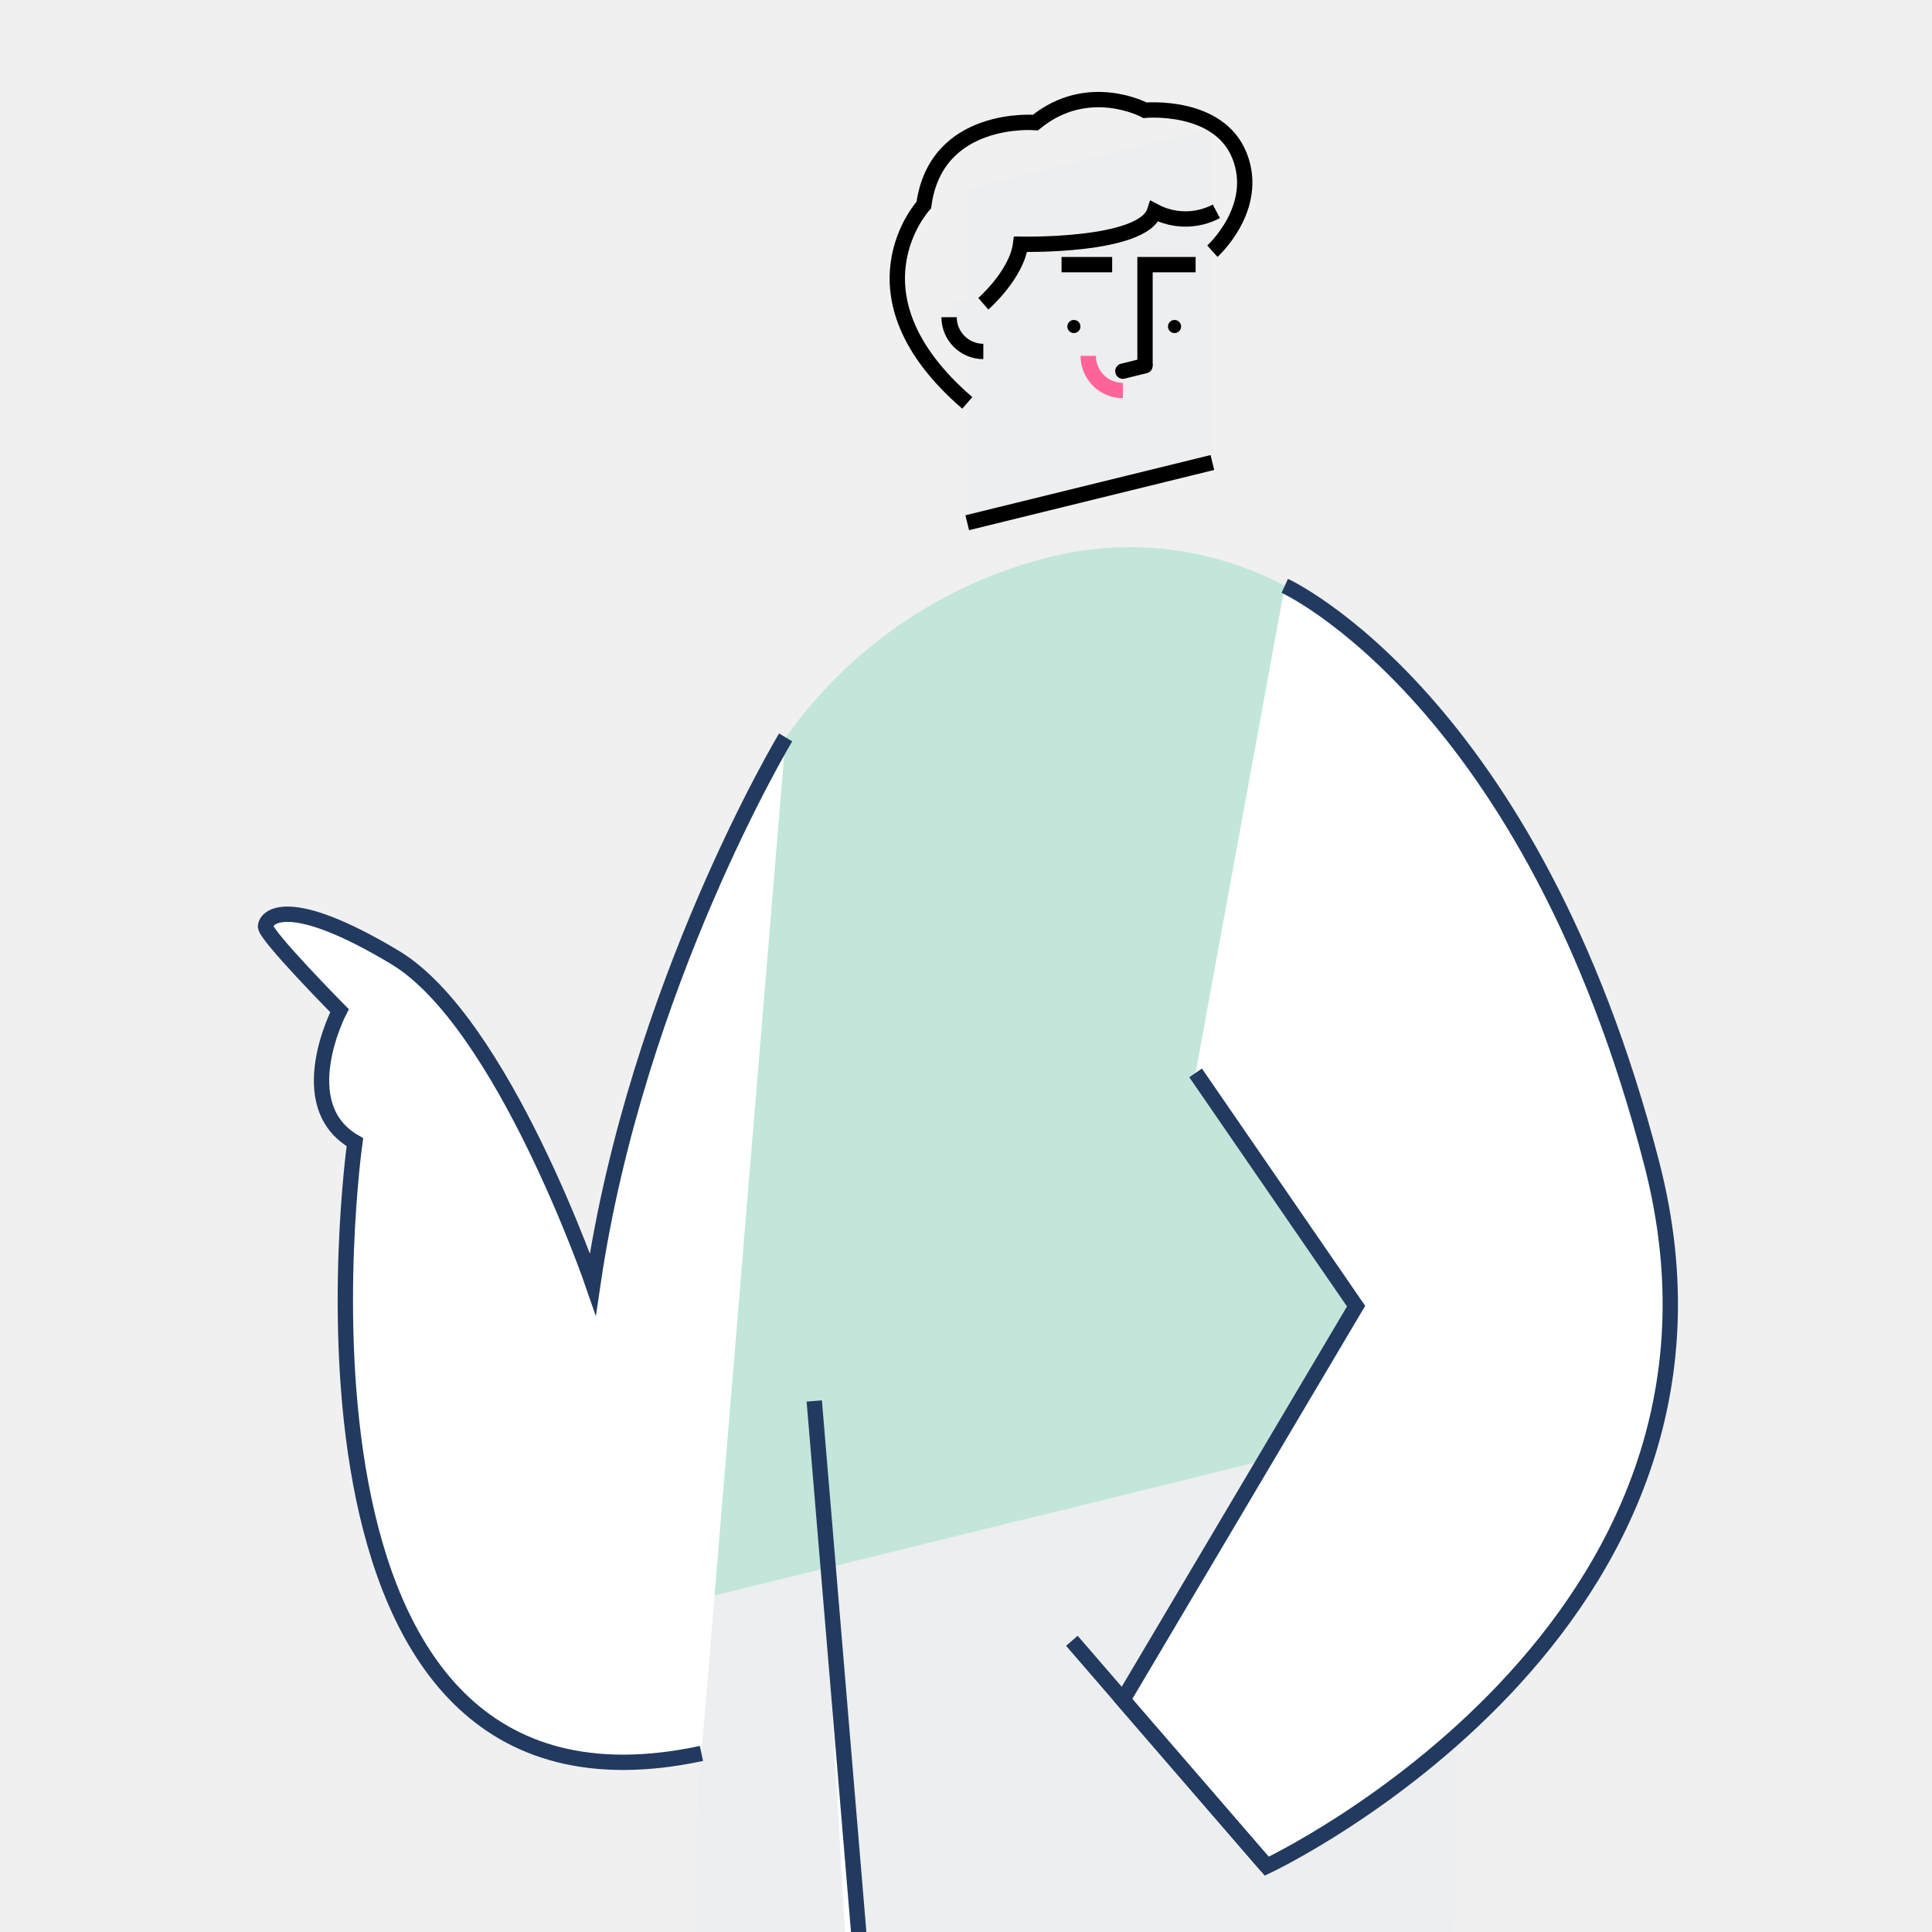
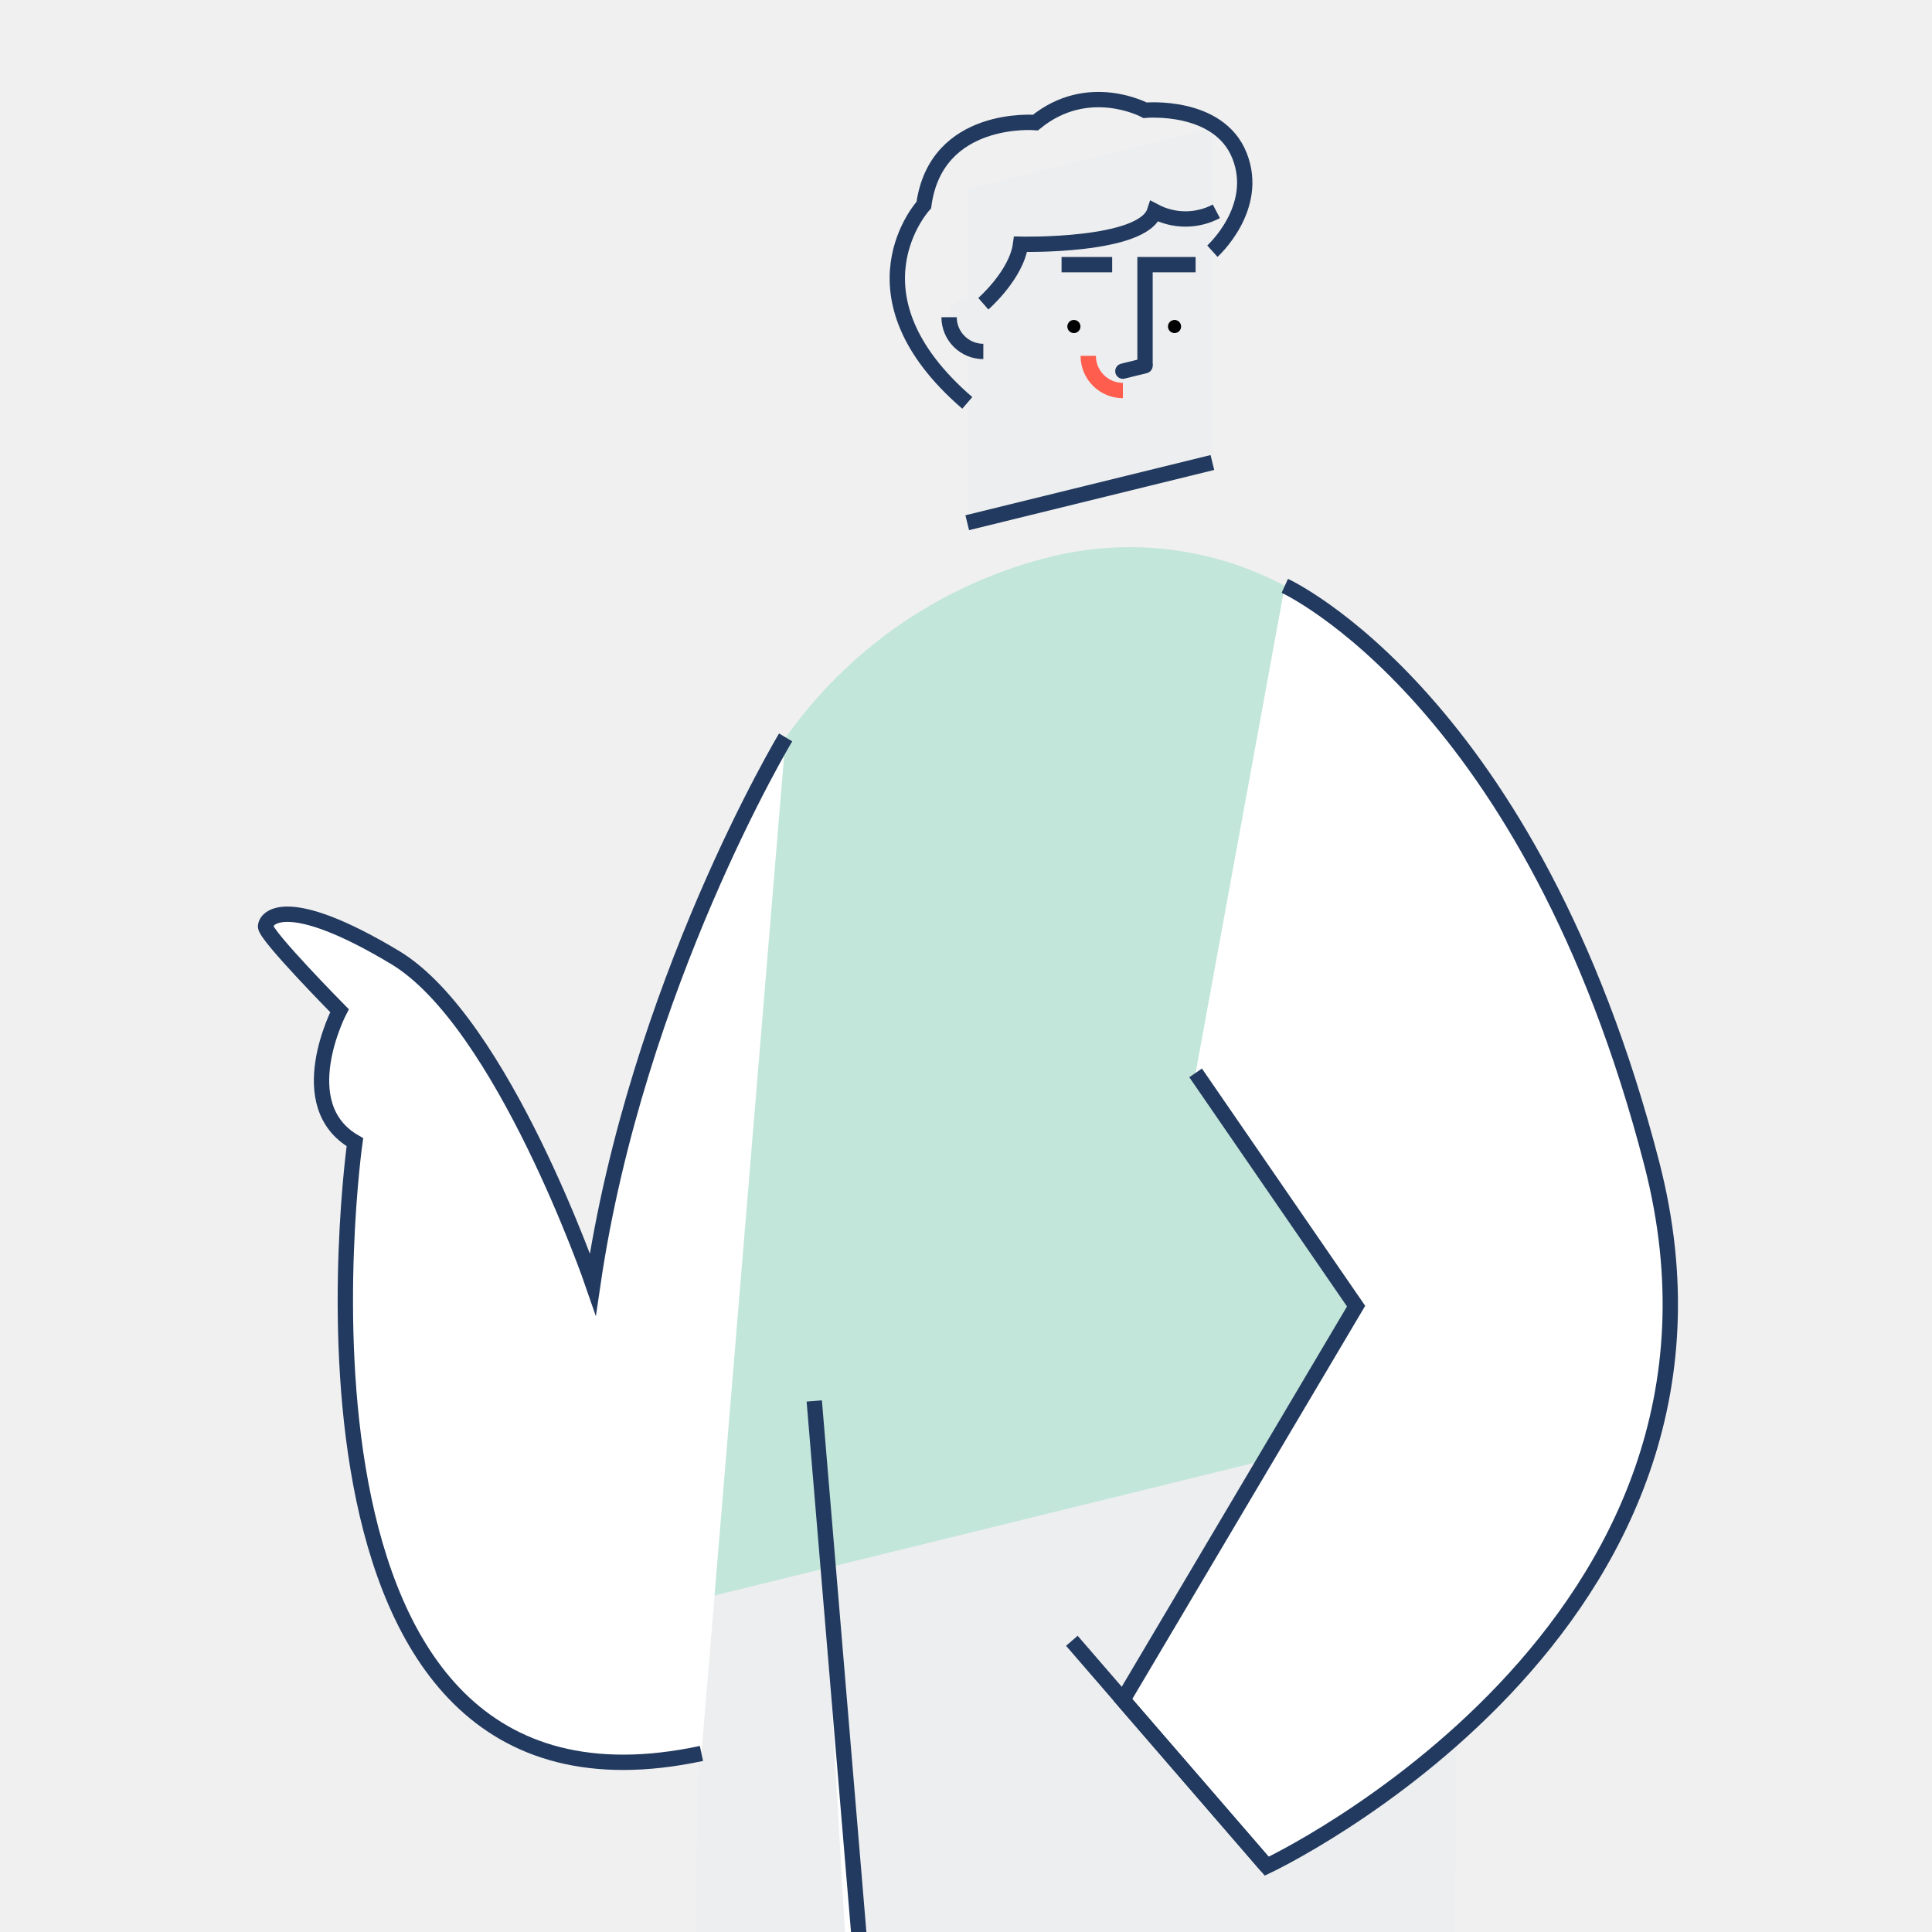
<svg xmlns="http://www.w3.org/2000/svg" width="252" height="252" viewBox="0 0 252 252" fill="none">
-   <mask id="mask0_38_233" style="mask-type:alpha" maskUnits="userSpaceOnUse" x="0" y="0" width="252" height="252">
+   <mask id="mask0_38_1363" style="mask-type:alpha" maskUnits="userSpaceOnUse" x="0" y="0" width="252" height="252">
    <rect width="252" height="252" fill="#47A286" />
  </mask>
-   <g mask="url(#mask0_38_233)">
+   <g mask="url(#mask0_38_1363)">
    <path d="M91.476 208.524L86.618 475.687L77.33 491.327H142.328L157.793 170.372" fill="#EDEEEF" />
-     <path d="M106.207 182.734L190.383 184.211L189.611 268.32V491.327H124.065L130.99 478.905L106.207 182.734Z" fill="#EDEEEF" />
+     <path d="M106.207 182.734L190.383 184.211L189.612 268.32V491.327H124.066L130.991 478.905L106.207 182.734Z" fill="#EDEEEF" />
    <path d="M158.131 34.519V60.327L126.163 68.181V24.628L158.131 16.775V34.519Z" fill="#EDEEEF" />
-     <path d="M140.073 43.445C140.546 43.445 140.929 43.062 140.929 42.589C140.929 42.116 140.546 41.733 140.073 41.733C139.6 41.733 139.217 42.116 139.217 42.589C139.217 43.062 139.6 43.445 140.073 43.445Z" fill="black" />
+     <path d="M140.074 43.445C140.546 43.445 140.929 43.062 140.929 42.589C140.929 42.116 140.546 41.733 140.074 41.733C139.601 41.733 139.218 42.116 139.218 42.589C139.218 43.062 139.601 43.445 140.074 43.445Z" fill="black" />
    <path d="M153.201 43.445C153.673 43.445 154.056 43.062 154.056 42.589C154.056 42.116 153.673 41.733 153.201 41.733C152.728 41.733 152.345 42.116 152.345 42.589C152.345 43.062 152.728 43.445 153.201 43.445Z" fill="black" />
-     <path d="M149.349 47.688V34.519H155.949" stroke="black" stroke-width="2" stroke-miterlimit="10" />
-     <path d="M138.464 34.519H145.064" stroke="black" stroke-width="2" stroke-miterlimit="10" />
-     <path d="M128.26 41.269V45.844C127.075 45.842 125.939 45.37 125.101 44.532C124.264 43.693 123.793 42.557 123.793 41.372C123.793 41.233 123.793 41.1 123.793 40.968C124.071 38.189 128.26 38.478 128.26 41.269Z" fill="#EDEEEF" />
-     <path d="M128.26 45.844C127.075 45.842 125.939 45.37 125.101 44.532C124.264 43.693 123.793 42.557 123.793 41.372" stroke="black" stroke-width="2" stroke-miterlimit="10" />
-     <path d="M146.462 50.937C145.263 50.937 144.113 50.46 143.265 49.613C142.418 48.765 141.941 47.615 141.941 46.416" stroke="#FF6498" stroke-width="2" stroke-miterlimit="10" />
-     <path d="M158.137 60.327L126.162 68.181" stroke="black" stroke-width="2" stroke-miterlimit="10" />
-     <path d="M149.349 47.7L146.462 48.411" stroke="black" stroke-width="2" stroke-miterlimit="10" stroke-linecap="round" />
-     <path d="M128.26 39.618C128.26 39.618 132.587 35.851 133.118 31.861C133.118 31.861 149.09 32.234 150.597 27.563C151.838 28.219 153.221 28.562 154.626 28.562C156.03 28.562 157.413 28.219 158.655 27.563" stroke="black" stroke-width="2" stroke-miterlimit="10" />
-     <path d="M158.137 32.765C158.137 32.765 164.387 27.135 161.675 20.306C158.962 13.478 149.355 14.382 149.355 14.382C149.355 14.382 141.947 10.362 135.058 15.985C135.058 15.985 122.1 14.882 120.497 26.738C120.497 26.738 109.744 38.388 126.168 52.552" stroke="black" stroke-width="2" stroke-miterlimit="10" />
-     <path d="M190.382 114.397V184.217L91.494 208.525V130.773C91.494 117.376 95.987 104.366 104.252 93.822C112.518 83.278 124.08 75.81 137.09 72.611C143.427 71.054 150.035 70.958 156.415 72.331C162.794 73.704 168.778 76.509 173.914 80.535C179.05 84.561 183.203 89.703 186.059 95.57C188.915 101.438 190.4 107.878 190.4 114.403L190.382 114.397Z" fill="#C2E6DA" />
-     <path d="M124.065 491.327L130.99 478.905L106.207 182.734" fill="white" />
-     <path d="M124.065 491.327L130.99 478.905L106.207 182.734" stroke="#223A5F" stroke-width="2" stroke-miterlimit="10" />
-     <path d="M167.581 76.414C167.581 76.414 199.785 91.12 215.455 151.802C231.126 212.484 165.225 243.416 165.225 243.416L146.462 221.718L176.881 170.366L155.949 139.941" fill="white" />
-     <path d="M167.581 76.414C167.581 76.414 199.785 91.12 215.455 151.802C231.126 212.484 165.225 243.416 165.225 243.416L146.462 221.718L176.881 170.366L155.949 139.941" stroke="#223A5F" stroke-width="2" stroke-miterlimit="10" />
-     <path d="M165.225 243.416L139.808 214.015L165.225 243.416Z" fill="white" />
-     <path d="M165.225 243.416L139.808 214.015" stroke="#223A5F" stroke-width="2" stroke-miterlimit="10" />
-     <path d="M102.475 96.183C102.475 96.183 83.056 128.489 77.33 167.473C77.33 167.473 65.577 133.317 51.515 124.879C37.454 116.441 34.639 119.653 34.639 120.859C34.639 122.064 44.283 131.828 44.283 131.828C44.283 131.828 37.852 144.16 46.29 148.982C46.29 148.982 33.259 241.162 91.494 228.71" fill="white" />
-     <path d="M102.475 96.183C102.475 96.183 83.056 128.489 77.33 167.473C77.33 167.473 65.577 133.317 51.515 124.879C37.454 116.441 34.639 119.653 34.639 120.859C34.639 122.064 44.283 131.828 44.283 131.828C44.283 131.828 37.852 144.16 46.29 148.982C46.29 148.982 33.259 241.162 91.494 228.71" stroke="#223A5F" stroke-width="2" stroke-miterlimit="10" />
+     <path d="M149.35 47.688V34.519H155.949" stroke="#223A5F" stroke-width="2" stroke-miterlimit="10" />
+     <path d="M138.465 34.519H145.065" stroke="#223A5F" stroke-width="2" stroke-miterlimit="10" />
+     <path d="M128.26 41.269V45.844C127.075 45.842 125.939 45.37 125.102 44.532C124.264 43.693 123.794 42.557 123.794 41.372C123.794 41.233 123.794 41.1 123.794 40.968C124.071 38.189 128.26 38.478 128.26 41.269Z" fill="#EDEEEF" />
+     <path d="M128.26 45.844C127.075 45.842 125.939 45.37 125.102 44.532C124.264 43.693 123.794 42.557 123.794 41.372" stroke="#223A5F" stroke-width="2" stroke-miterlimit="10" />
+     <path d="M146.463 50.937C145.264 50.937 144.114 50.46 143.266 49.613C142.419 48.765 141.942 47.615 141.942 46.416" stroke="#FF5E4E" stroke-width="2" stroke-miterlimit="10" />
+     <path d="M158.137 60.327L126.163 68.181" stroke="#223A5F" stroke-width="2" stroke-miterlimit="10" />
+     <path d="M149.35 47.7L146.463 48.411" stroke="#223A5F" stroke-width="2" stroke-miterlimit="10" stroke-linecap="round" />
+     <path d="M128.261 39.618C128.261 39.618 132.588 35.851 133.119 31.861C133.119 31.861 149.091 32.234 150.598 27.563C151.839 28.219 153.222 28.562 154.627 28.562C156.031 28.562 157.414 28.219 158.656 27.563" stroke="#223A5F" stroke-width="2" stroke-miterlimit="10" />
+     <path d="M158.138 32.765C158.138 32.765 164.388 27.135 161.676 20.306C158.963 13.478 149.356 14.382 149.356 14.382C149.356 14.382 141.948 10.362 135.059 15.985C135.059 15.985 122.101 14.882 120.498 26.738C120.498 26.738 109.745 38.388 126.169 52.552" stroke="#223A5F" stroke-width="2" stroke-miterlimit="10" />
+     <path d="M190.383 114.397V184.217L91.494 208.525V130.773C91.495 117.376 95.987 104.366 104.253 93.822C112.518 83.278 124.08 75.81 137.09 72.611C143.427 71.054 150.036 70.958 156.415 72.331C162.795 73.704 168.779 76.509 173.915 80.535C179.05 84.561 183.203 89.703 186.059 95.57C188.916 101.438 190.4 107.878 190.401 114.403L190.383 114.397Z" fill="#C2E6DA" />
+     <path d="M124.066 491.327L130.991 478.905L106.207 182.734" fill="white" />
+     <path d="M124.066 491.327L130.991 478.905L106.207 182.734" stroke="#223A5F" stroke-width="2" stroke-miterlimit="10" />
+     <path d="M167.582 76.414C167.582 76.414 199.786 91.12 215.456 151.802C231.127 212.484 165.226 243.416 165.226 243.416L146.463 221.718L176.882 170.366L155.95 139.941" fill="white" />
+     <path d="M167.582 76.414C167.582 76.414 199.786 91.12 215.456 151.802C231.127 212.484 165.226 243.416 165.226 243.416L146.463 221.718L176.882 170.366L155.95 139.941" stroke="#223A5F" stroke-width="2" stroke-miterlimit="10" />
+     <path d="M165.225 243.416L139.809 214.015L165.225 243.416Z" fill="white" />
+     <path d="M165.225 243.416L139.809 214.015" stroke="#223A5F" stroke-width="2" stroke-miterlimit="10" />
+     <path d="M102.476 96.183C102.476 96.183 83.056 128.489 77.33 167.473C77.33 167.473 65.577 133.317 51.516 124.879C37.454 116.441 34.64 119.653 34.64 120.859C34.64 122.064 44.283 131.828 44.283 131.828C44.283 131.828 37.852 144.16 46.29 148.982C46.29 148.982 33.259 241.162 91.494 228.71" fill="white" />
+     <path d="M102.476 96.183C102.476 96.183 83.056 128.489 77.33 167.473C77.33 167.473 65.577 133.317 51.516 124.879C37.454 116.441 34.64 119.653 34.64 120.859C34.64 122.064 44.283 131.828 44.283 131.828C44.283 131.828 37.852 144.16 46.29 148.982C46.29 148.982 33.259 241.162 91.494 228.71" stroke="#223A5F" stroke-width="2" stroke-miterlimit="10" />
  </g>
</svg>
